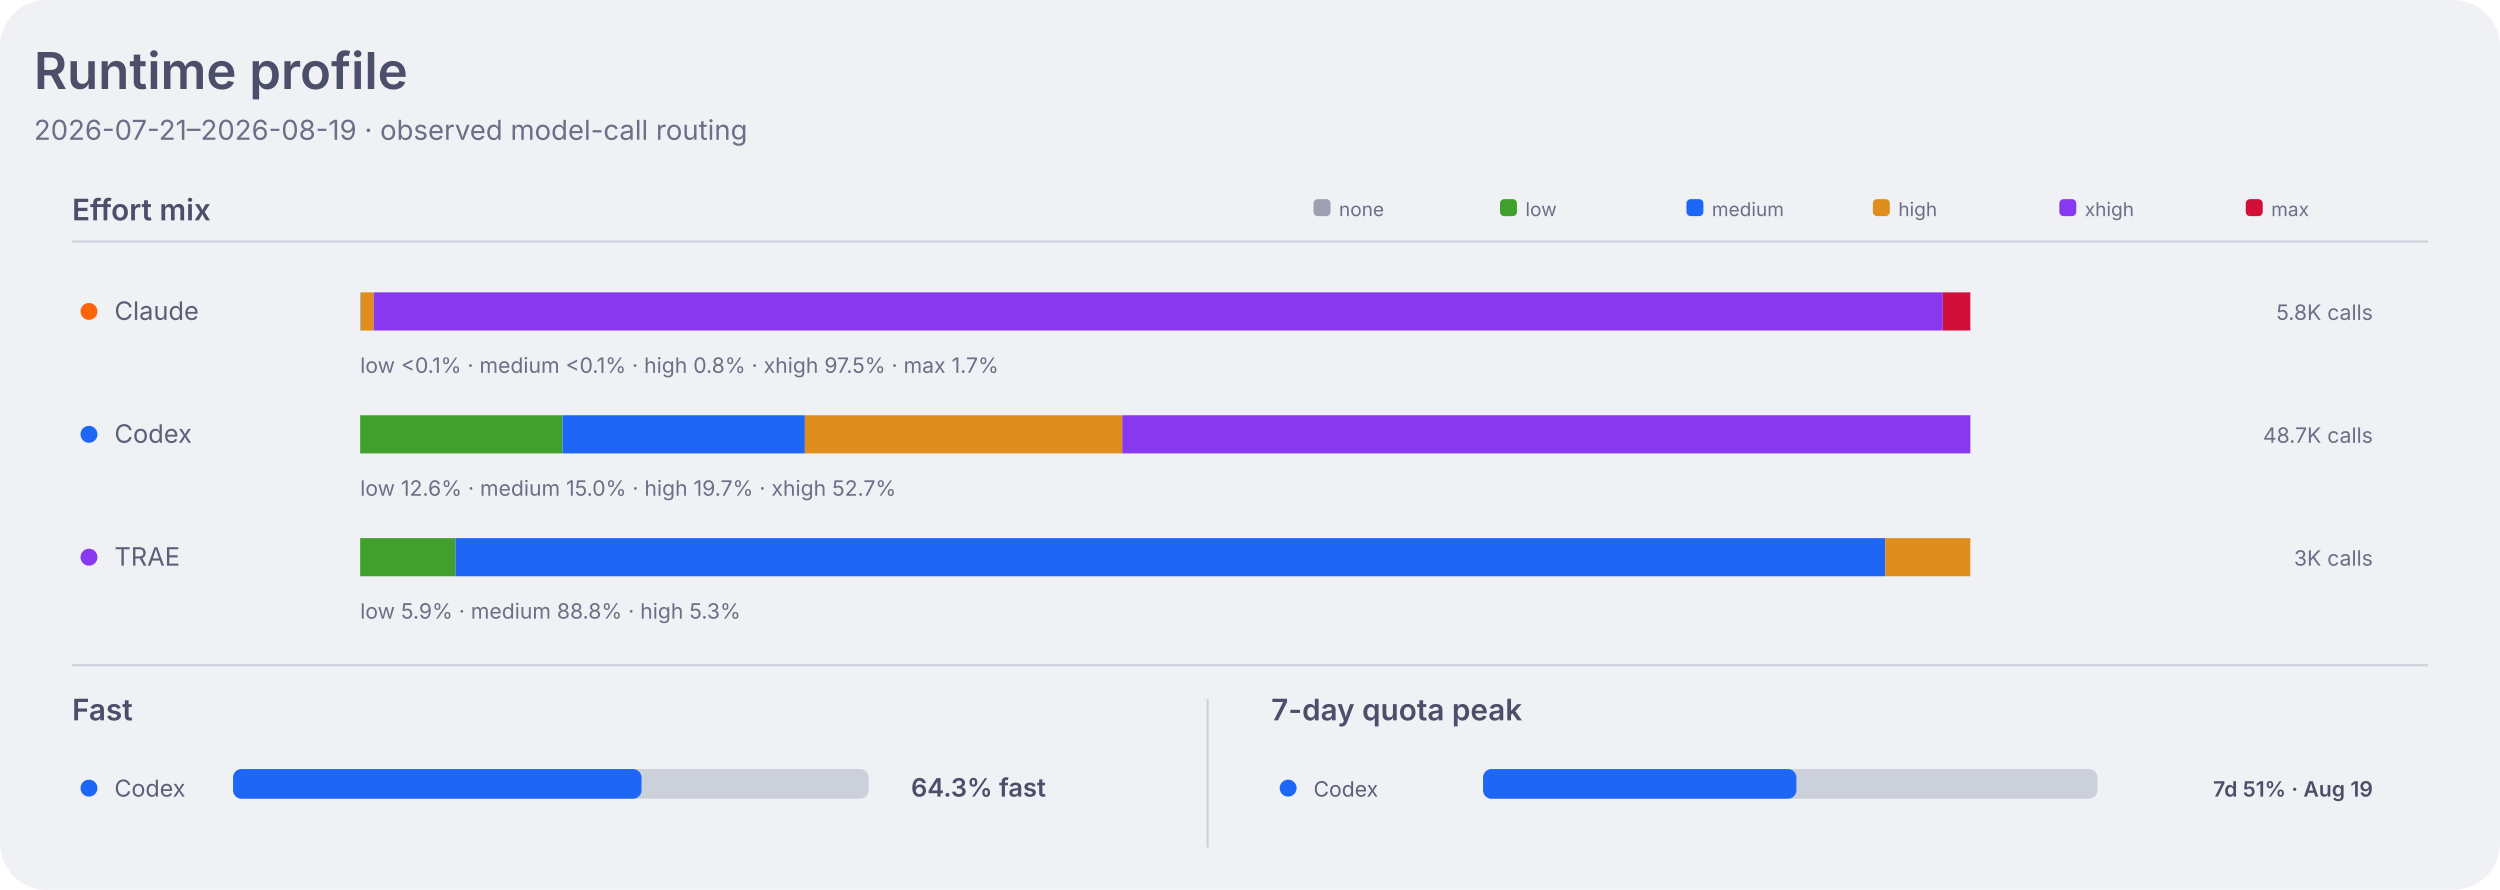
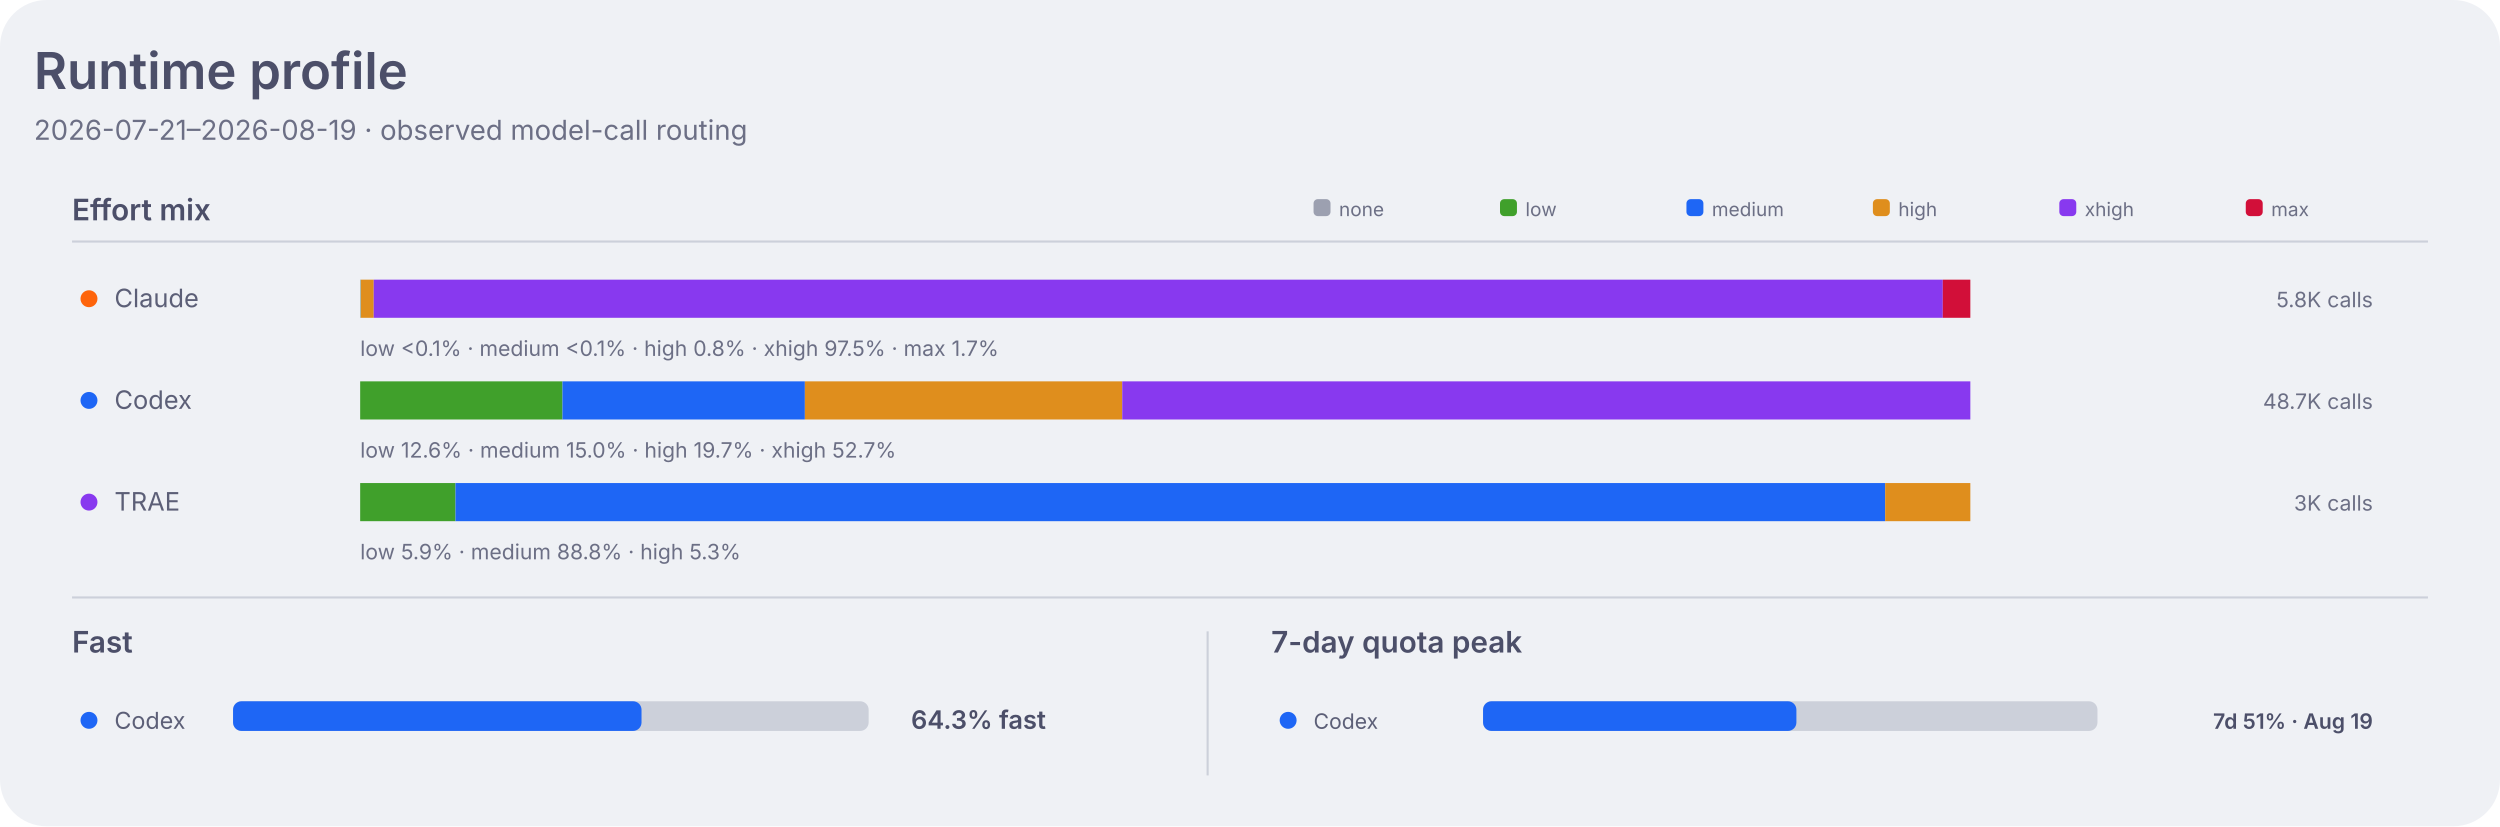
- <svg xmlns="http://www.w3.org/2000/svg" width="1180" height="420" viewBox="0 0 1180 420" role="img" aria-labelledby="title desc">
+ <svg xmlns="http://www.w3.org/2000/svg" width="1180" height="390" viewBox="0 0 1180 390" role="img" aria-labelledby="title desc">
  <style>
    .dashboard-background { fill: #eff1f5; }
    .dashboard-panel { fill: #e6e9ef; }
    .dashboard-primary { fill: #4c4f69; }
    .dashboard-secondary { fill: #5c5f77; }
    .dashboard-muted { fill: #6c6f85; }
    .dashboard-accent { fill: #179299; }
    .dashboard-border { stroke: #ccd0da; }
    .agent-claude { fill: #fe640b; }
    .agent-codex { fill: #1e66f5; }
    .agent-traex { fill: #8839ef; }
    .agent-legacy { fill: #6c6f85; }
    .series-0 { fill: #1e66f5; }
    .series-1 { fill: #fe640b; }
    .series-2 { fill: #40a02b; }
    .series-3 { fill: #8839ef; }
    .series-other { fill: #9ca0b0; }
    .signal-level-1 { fill: #179299; fill-opacity: 0.22; }
    .signal-level-2 { fill: #179299; fill-opacity: 0.45; }
    .signal-level-3 { fill: #179299; fill-opacity: 0.68; }
    .signal-level-4 { fill: #179299; }
    .effort-none { fill: #9ca0b0; }
    .effort-low { fill: #40a02b; }
    .effort-medium { fill: #1e66f5; }
    .effort-high { fill: #df8e1d; }
    .effort-xhigh { fill: #8839ef; }
    .effort-max { fill: #d20f39; }
    .line-codex { fill: none; stroke: #1e66f5; }
    .component-input { fill: #40a02b; }
    .component-output { fill: #df8e1d; }
    .component-cache-write { fill: #179299; }
    .component-cache-read { fill: #7287fd; }
    .heatmap-level-0 { fill: #ccd0da; }
    .heatmap-level-1 { fill: #179299; fill-opacity: 0.25; }
    .heatmap-level-2 { fill: #179299; fill-opacity: 0.5; }
    .heatmap-level-3 { fill: #179299; fill-opacity: 0.75; }
    .heatmap-level-4 { fill: #179299; }
    @media (prefers-color-scheme: dark) {
      .dashboard-background { fill: #1e1e2e; }
      .dashboard-panel { fill: #181825; }
      .dashboard-primary { fill: #cdd6f4; }
      .dashboard-secondary { fill: #bac2de; }
      .dashboard-muted { fill: #a6adc8; }
      .dashboard-accent { fill: #94e2d5; }
      .dashboard-border { stroke: #313244; }
      .agent-claude { fill: #fab387; }
      .agent-codex { fill: #89b4fa; }
      .agent-traex { fill: #cba6f7; }
      .agent-legacy { fill: #a6adc8; }
      .series-0 { fill: #89b4fa; }
      .series-1 { fill: #fab387; }
      .series-2 { fill: #a6e3a1; }
      .series-3 { fill: #cba6f7; }
      .series-other { fill: #7f849c; }
      .signal-level-1 { fill: #94e2d5; fill-opacity: 0.22; }
      .signal-level-2 { fill: #94e2d5; fill-opacity: 0.45; }
      .signal-level-3 { fill: #94e2d5; fill-opacity: 0.68; }
      .signal-level-4 { fill: #94e2d5; }
      .effort-none { fill: #7f849c; }
      .effort-low { fill: #a6e3a1; }
      .effort-medium { fill: #89b4fa; }
      .effort-high { fill: #f9e2af; }
      .effort-xhigh { fill: #cba6f7; }
      .effort-max { fill: #f38ba8; }
      .line-codex { fill: none; stroke: #89b4fa; }
      .component-input { fill: #a6e3a1; }
      .component-output { fill: #f9e2af; }
      .component-cache-write { fill: #94e2d5; }
      .component-cache-read { fill: #b4befe; }
      .heatmap-level-0 { fill: #313244; }
      .heatmap-level-1 { fill: #94e2d5; fill-opacity: 0.25; }
      .heatmap-level-2 { fill: #94e2d5; fill-opacity: 0.5; }
      .heatmap-level-3 { fill: #94e2d5; fill-opacity: 0.75; }
      .heatmap-level-4 { fill: #94e2d5; }
    }
  </style>
-   <rect class="dashboard-background" width="1180" height="420" rx="22" />
+   <rect class="dashboard-background" width="1180" height="390" rx="22" />
  <text class="dashboard-primary" x="16" y="42" font-family="-apple-system,BlinkMacSystemFont,Segoe UI,sans-serif" font-size="24" font-weight="600">Runtime profile</text>
  <text class="dashboard-muted" x="16" y="66" font-family="-apple-system,BlinkMacSystemFont,Segoe UI,sans-serif" font-size="13">2026-07-21–2026-08-19 · observed model-call routing</text>
  <text class="dashboard-primary" x="34" y="104" font-family="-apple-system,BlinkMacSystemFont,Segoe UI,sans-serif" font-size="14" font-weight="600">Effort mix</text>
  <line class="dashboard-border" x1="34" y1="114" x2="1146" y2="114" stroke-width="1" />
  <rect class="effort-none" x="620" y="94" width="8" height="8" rx="2" />
  <text class="dashboard-muted" x="632" y="102" font-family="-apple-system,BlinkMacSystemFont,Segoe UI,sans-serif" font-size="9">none</text>
  <rect class="effort-low" x="708" y="94" width="8" height="8" rx="2" />
  <text class="dashboard-muted" x="720" y="102" font-family="-apple-system,BlinkMacSystemFont,Segoe UI,sans-serif" font-size="9">low</text>
  <rect class="effort-medium" x="796" y="94" width="8" height="8" rx="2" />
  <text class="dashboard-muted" x="808" y="102" font-family="-apple-system,BlinkMacSystemFont,Segoe UI,sans-serif" font-size="9">medium</text>
  <rect class="effort-high" x="884" y="94" width="8" height="8" rx="2" />
  <text class="dashboard-muted" x="896" y="102" font-family="-apple-system,BlinkMacSystemFont,Segoe UI,sans-serif" font-size="9">high</text>
  <rect class="effort-xhigh" x="972" y="94" width="8" height="8" rx="2" />
  <text class="dashboard-muted" x="984" y="102" font-family="-apple-system,BlinkMacSystemFont,Segoe UI,sans-serif" font-size="9">xhigh</text>
  <rect class="effort-max" x="1060" y="94" width="8" height="8" rx="2" />
  <text class="dashboard-muted" x="1072" y="102" font-family="-apple-system,BlinkMacSystemFont,Segoe UI,sans-serif" font-size="9">max</text>
-   <circle class="agent-claude" cx="42" cy="147" r="4" />
-   <text class="dashboard-secondary" x="54" y="151" font-family="-apple-system,BlinkMacSystemFont,Segoe UI,sans-serif" font-size="12">Claude</text>
-   <rect class="effort-low" x="170.0" y="138" width="0.1" height="18" data-agent="claude" data-effort="low">
+   <circle class="agent-claude" cx="42" cy="141" r="4" />
+   <text class="dashboard-secondary" x="54" y="145" font-family="-apple-system,BlinkMacSystemFont,Segoe UI,sans-serif" font-size="12">Claude</text>
+   <rect class="effort-low" x="170.0" y="132" width="0.1" height="18" data-agent="claude" data-effort="low">
    </rect>
-   <rect class="effort-medium" x="170.1" y="138" width="0.1" height="18" data-agent="claude" data-effort="medium">
+   <rect class="effort-medium" x="170.1" y="132" width="0.1" height="18" data-agent="claude" data-effort="medium">
    </rect>
-   <rect class="effort-high" x="170.3" y="138" width="6.1" height="18" data-agent="claude" data-effort="high">
+   <rect class="effort-high" x="170.3" y="132" width="6.1" height="18" data-agent="claude" data-effort="high">
    </rect>
-   <rect class="effort-xhigh" x="176.4" y="138" width="740.6" height="18" data-agent="claude" data-effort="xhigh">
+   <rect class="effort-xhigh" x="176.4" y="132" width="740.6" height="18" data-agent="claude" data-effort="xhigh">
    </rect>
-   <rect class="effort-max" x="917.0" y="138" width="13.0" height="18" data-agent="claude" data-effort="max">
+   <rect class="effort-max" x="917.0" y="132" width="13.0" height="18" data-agent="claude" data-effort="max">
    </rect>
-   <text class="dashboard-muted" x="170" y="176" font-family="-apple-system,BlinkMacSystemFont,Segoe UI,sans-serif" font-size="10">low &lt;0.1% · medium &lt;0.1% · high 0.8% · xhigh 97.5% · max 1.7%</text>
-   <text class="dashboard-muted" x="1120" y="151" text-anchor="end" font-family="-apple-system,BlinkMacSystemFont,Segoe UI,sans-serif" font-size="10">5.8K calls</text>
-   <circle class="agent-codex" cx="42" cy="205" r="4" />
-   <text class="dashboard-secondary" x="54" y="209" font-family="-apple-system,BlinkMacSystemFont,Segoe UI,sans-serif" font-size="12">Codex</text>
-   <rect class="effort-low" x="170.0" y="196" width="95.5" height="18" data-agent="codex" data-effort="low">
+   <text class="dashboard-muted" x="170" y="168" font-family="-apple-system,BlinkMacSystemFont,Segoe UI,sans-serif" font-size="10">low &lt;0.1% · medium &lt;0.1% · high 0.8% · xhigh 97.5% · max 1.7%</text>
+   <text class="dashboard-muted" x="1120" y="145" text-anchor="end" font-family="-apple-system,BlinkMacSystemFont,Segoe UI,sans-serif" font-size="10">5.8K calls</text>
+   <circle class="agent-codex" cx="42" cy="189" r="4" />
+   <text class="dashboard-secondary" x="54" y="193" font-family="-apple-system,BlinkMacSystemFont,Segoe UI,sans-serif" font-size="12">Codex</text>
+   <rect class="effort-low" x="170.0" y="180" width="95.5" height="18" data-agent="codex" data-effort="low">
    </rect>
-   <rect class="effort-medium" x="265.5" y="196" width="114.4" height="18" data-agent="codex" data-effort="medium">
+   <rect class="effort-medium" x="265.5" y="180" width="114.4" height="18" data-agent="codex" data-effort="medium">
    </rect>
-   <rect class="effort-high" x="379.9" y="196" width="149.8" height="18" data-agent="codex" data-effort="high">
+   <rect class="effort-high" x="379.9" y="180" width="149.8" height="18" data-agent="codex" data-effort="high">
    </rect>
-   <rect class="effort-xhigh" x="529.7" y="196" width="400.3" height="18" data-agent="codex" data-effort="xhigh">
+   <rect class="effort-xhigh" x="529.7" y="180" width="400.3" height="18" data-agent="codex" data-effort="xhigh">
    </rect>
-   <text class="dashboard-muted" x="170" y="234" font-family="-apple-system,BlinkMacSystemFont,Segoe UI,sans-serif" font-size="10">low 12.6% · medium 15.0% · high 19.7% · xhigh 52.7%</text>
-   <text class="dashboard-muted" x="1120" y="209" text-anchor="end" font-family="-apple-system,BlinkMacSystemFont,Segoe UI,sans-serif" font-size="10">48.7K calls</text>
-   <circle class="agent-traex" cx="42" cy="263" r="4" />
-   <text class="dashboard-secondary" x="54" y="267" font-family="-apple-system,BlinkMacSystemFont,Segoe UI,sans-serif" font-size="12">TRAE</text>
-   <rect class="effort-low" x="170.0" y="254" width="45.0" height="18" data-agent="traex" data-effort="low">
+   <text class="dashboard-muted" x="170" y="216" font-family="-apple-system,BlinkMacSystemFont,Segoe UI,sans-serif" font-size="10">low 12.6% · medium 15.0% · high 19.7% · xhigh 52.7%</text>
+   <text class="dashboard-muted" x="1120" y="193" text-anchor="end" font-family="-apple-system,BlinkMacSystemFont,Segoe UI,sans-serif" font-size="10">48.7K calls</text>
+   <circle class="agent-traex" cx="42" cy="237" r="4" />
+   <text class="dashboard-secondary" x="54" y="241" font-family="-apple-system,BlinkMacSystemFont,Segoe UI,sans-serif" font-size="12">TRAE</text>
+   <rect class="effort-low" x="170.0" y="228" width="45.0" height="18" data-agent="traex" data-effort="low">
    </rect>
-   <rect class="effort-medium" x="215.0" y="254" width="674.8" height="18" data-agent="traex" data-effort="medium">
+   <rect class="effort-medium" x="215.0" y="228" width="674.8" height="18" data-agent="traex" data-effort="medium">
    </rect>
-   <rect class="effort-high" x="889.8" y="254" width="40.2" height="18" data-agent="traex" data-effort="high">
+   <rect class="effort-high" x="889.8" y="228" width="40.2" height="18" data-agent="traex" data-effort="high">
    </rect>
-   <text class="dashboard-muted" x="170" y="292" font-family="-apple-system,BlinkMacSystemFont,Segoe UI,sans-serif" font-size="10">low 5.9% · medium 88.8% · high 5.3%</text>
-   <text class="dashboard-muted" x="1120" y="267" text-anchor="end" font-family="-apple-system,BlinkMacSystemFont,Segoe UI,sans-serif" font-size="10">3K calls</text>
-   <line class="dashboard-border" x1="34" y1="314" x2="1146" y2="314" stroke-width="1" />
-   <text class="dashboard-primary" x="34" y="340" font-family="-apple-system,BlinkMacSystemFont,Segoe UI,sans-serif" font-size="14" font-weight="600">Fast</text>
-   <circle class="agent-codex" cx="42" cy="372" r="4" />
-   <text class="dashboard-secondary" x="54" y="376" font-family="-apple-system,BlinkMacSystemFont,Segoe UI,sans-serif" font-size="11">Codex</text>
-   <rect class="heatmap-level-0" x="110" y="363" width="300" height="14" rx="4" />
-   <rect class="agent-codex" x="110" y="363" width="192.8" height="14" rx="4" />
-   <text class="dashboard-primary" x="430" y="376" font-family="-apple-system,BlinkMacSystemFont,Segoe UI,sans-serif" font-size="12" font-weight="600">64.3% fast</text>
-   <line class="dashboard-border" x1="570" y1="330" x2="570" y2="400" stroke-width="1" />
-   <text class="dashboard-primary" x="600" y="340" font-family="-apple-system,BlinkMacSystemFont,Segoe UI,sans-serif" font-size="14" font-weight="600">7-day quota peak</text>
-   <circle class="agent-codex" cx="608" cy="372" r="4" />
-   <text class="dashboard-secondary" x="620" y="376" font-family="-apple-system,BlinkMacSystemFont,Segoe UI,sans-serif" font-size="10">Codex</text>
-   <rect class="heatmap-level-0" x="700" y="363" width="290" height="14" rx="4" />
-   <rect class="agent-codex" x="700" y="363" width="147.9" height="14" rx="4" />
-   <text class="dashboard-primary" x="1120" y="376" text-anchor="end" font-family="-apple-system,BlinkMacSystemFont,Segoe UI,sans-serif" font-size="10" font-weight="600">7d 51% · Aug 19</text>
+   <text class="dashboard-muted" x="170" y="264" font-family="-apple-system,BlinkMacSystemFont,Segoe UI,sans-serif" font-size="10">low 5.9% · medium 88.8% · high 5.3%</text>
+   <text class="dashboard-muted" x="1120" y="241" text-anchor="end" font-family="-apple-system,BlinkMacSystemFont,Segoe UI,sans-serif" font-size="10">3K calls</text>
+   <line class="dashboard-border" x1="34" y1="282" x2="1146" y2="282" stroke-width="1" />
+   <text class="dashboard-primary" x="34" y="308" font-family="-apple-system,BlinkMacSystemFont,Segoe UI,sans-serif" font-size="14" font-weight="600">Fast</text>
+   <circle class="agent-codex" cx="42" cy="340" r="4" />
+   <text class="dashboard-secondary" x="54" y="344" font-family="-apple-system,BlinkMacSystemFont,Segoe UI,sans-serif" font-size="11">Codex</text>
+   <rect class="heatmap-level-0" x="110" y="331" width="300" height="14" rx="4" />
+   <rect class="agent-codex" x="110" y="331" width="192.8" height="14" rx="4" />
+   <text class="dashboard-primary" x="430" y="344" font-family="-apple-system,BlinkMacSystemFont,Segoe UI,sans-serif" font-size="12" font-weight="600">64.3% fast</text>
+   <line class="dashboard-border" x1="570" y1="298" x2="570" y2="366" stroke-width="1" />
+   <text class="dashboard-primary" x="600" y="308" font-family="-apple-system,BlinkMacSystemFont,Segoe UI,sans-serif" font-size="14" font-weight="600">7-day quota peak</text>
+   <circle class="agent-codex" cx="608" cy="340" r="4" />
+   <text class="dashboard-secondary" x="620" y="344" font-family="-apple-system,BlinkMacSystemFont,Segoe UI,sans-serif" font-size="10">Codex</text>
+   <rect class="heatmap-level-0" x="700" y="331" width="290" height="14" rx="4" />
+   <rect class="agent-codex" x="700" y="331" width="147.9" height="14" rx="4" />
+   <text class="dashboard-primary" x="1120" y="344" text-anchor="end" font-family="-apple-system,BlinkMacSystemFont,Segoe UI,sans-serif" font-size="10" font-weight="600">7d 51% · Aug 19</text>
</svg>
